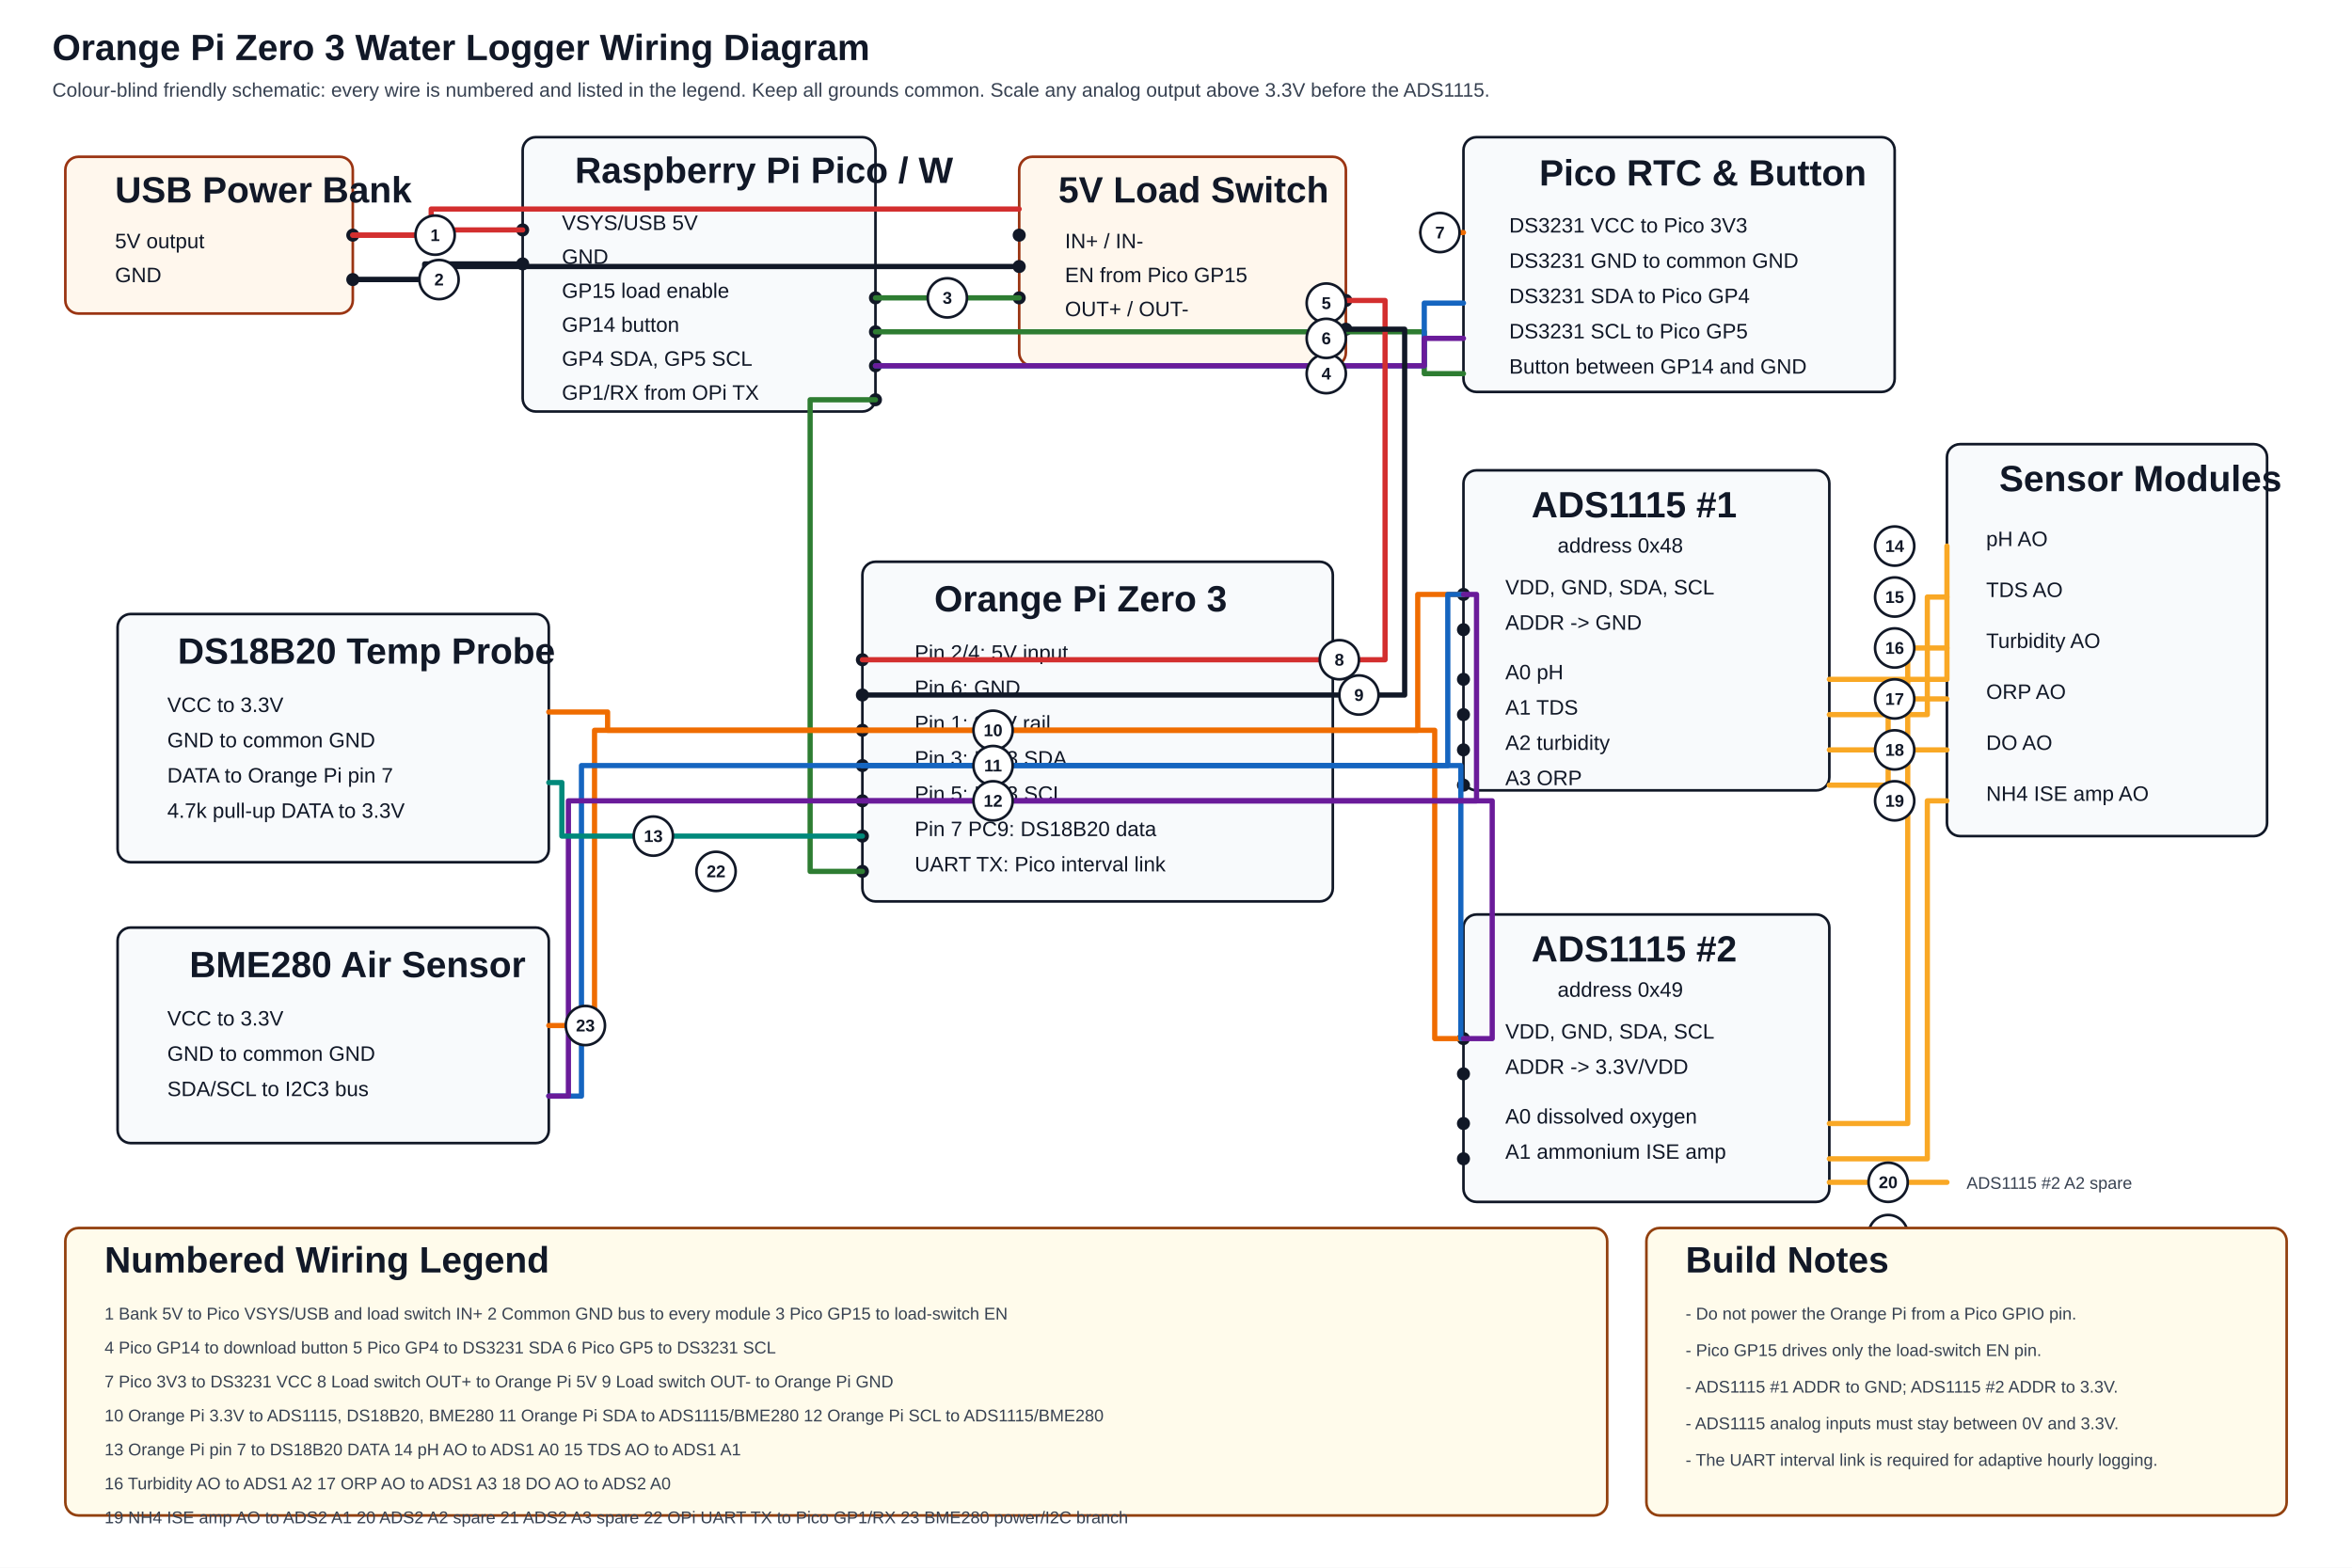
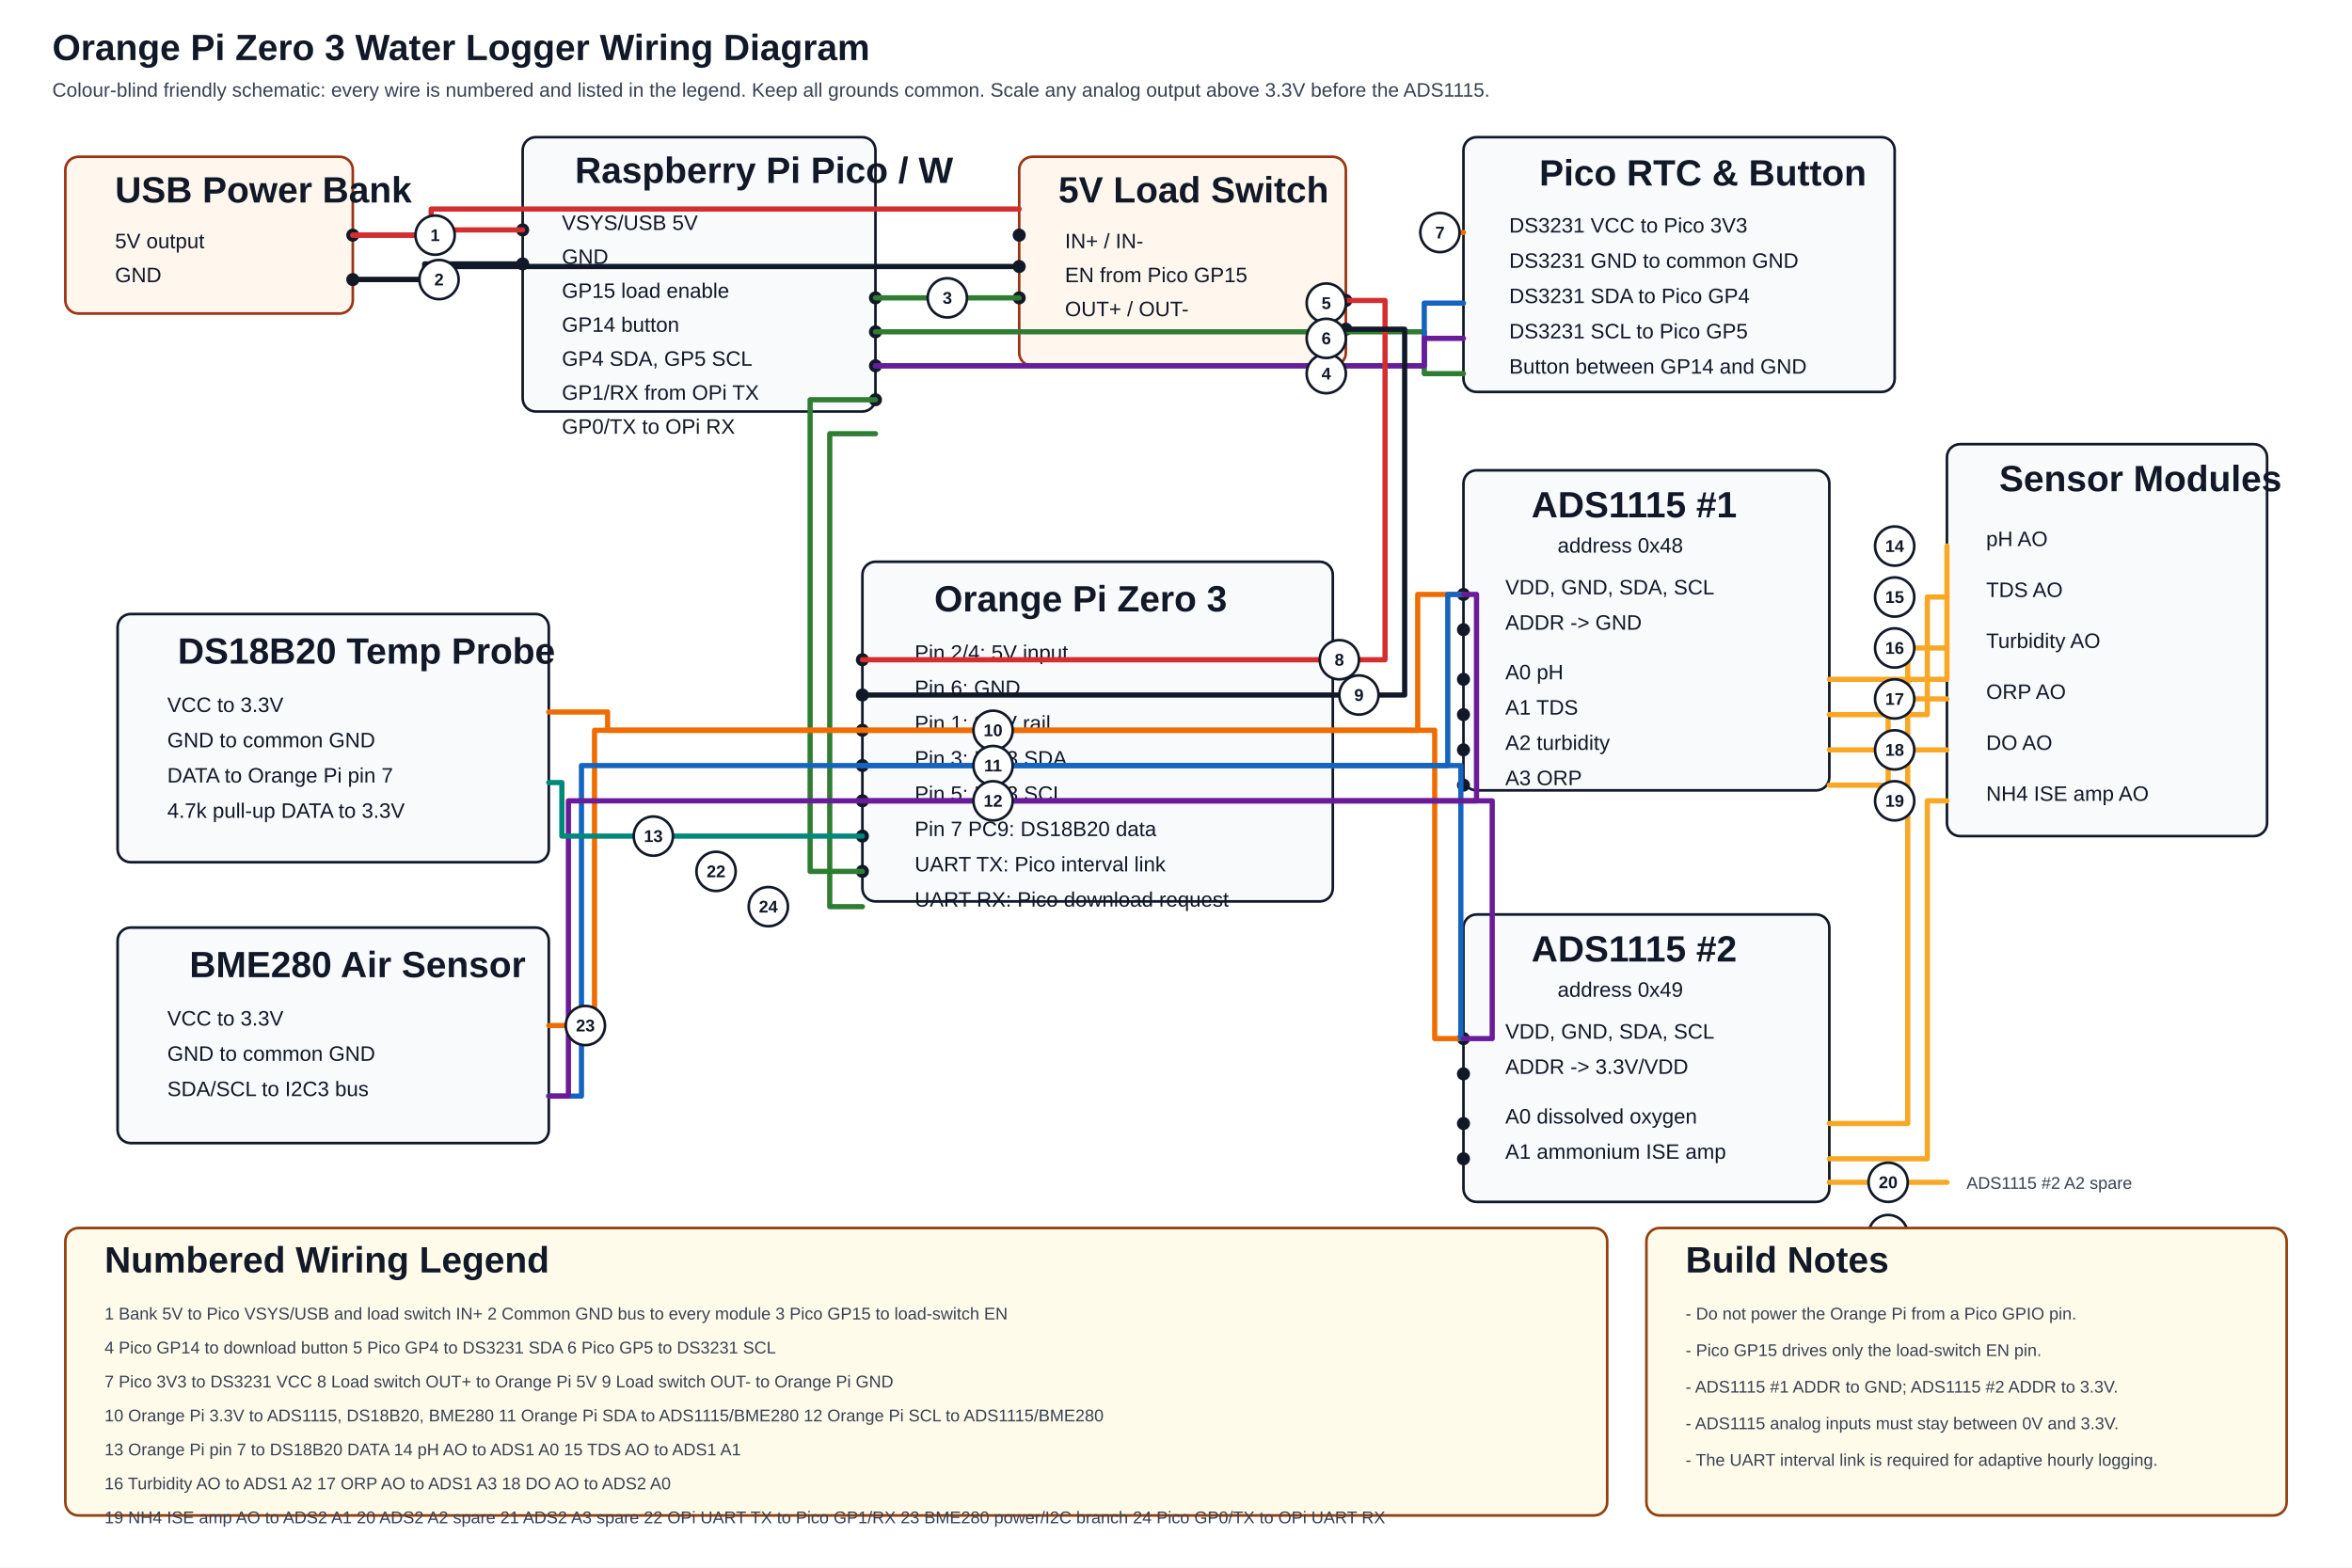
<svg xmlns="http://www.w3.org/2000/svg" width="1800" height="1200" viewBox="0 0 1800 1200">
  <defs>
    <style>
      .bg { fill: #ffffff; }
      .title { font: 700 28px Arial, sans-serif; fill: #111827; }
      .subtitle { font: 15px Arial, sans-serif; fill: #374151; }
      .box { fill: #f8fafc; stroke: #111827; stroke-width: 2; rx: 10; }
      .power { fill: #fff7ed; stroke: #9a3412; stroke-width: 2; rx: 10; }
      .note { fill: #fffbeb; stroke: #92400e; stroke-width: 2; rx: 10; }
      .label { font: 16px Arial, sans-serif; fill: #111827; }
      .small { font: 13px Arial, sans-serif; fill: #374151; }
      .tiny { font: 12px Arial, sans-serif; fill: #374151; }
      .wire { fill: none; stroke-width: 4; stroke-linecap: round; stroke-linejoin: round; }
      .w5 { stroke: #d32f2f; }
      .w33 { stroke: #ef6c00; }
      .wgnd { stroke: #111827; }
      .wctrl { stroke: #2e7d32; }
      .wsda { stroke: #1565c0; }
      .wscl { stroke: #6a1b9a; }
      .wdata { stroke: #00897b; }
      .wanalog { stroke: #f9a825; }
      .num { fill: #ffffff; stroke: #111827; stroke-width: 2; }
      .numText { font: 700 13px Arial, sans-serif; fill: #111827; text-anchor: middle; dominant-baseline: central; }
      .pin { fill: #111827; }
    </style>
  </defs>
  <rect class="bg" width="1800" height="1200" />
  <text x="40" y="46" class="title">Orange Pi Zero 3 Water Logger Wiring Diagram</text>
  <text x="40" y="74" class="subtitle">Colour-blind friendly schematic: every wire is numbered and listed in the legend. Keep all grounds common. Scale any analog output above 3.3V before the ADS1115.</text>
  <rect x="50" y="120" width="220" height="120" class="power" />
  <text x="88" y="155" class="title">USB Power Bank</text>
  <text x="88" y="190" class="label">5V output</text>
  <text x="88" y="216" class="label">GND</text>
  <rect x="400" y="105" width="270" height="210" class="box" />
  <text x="440" y="140" class="title">Raspberry Pi Pico / W</text>
  <text x="430" y="176" class="label">VSYS/USB 5V</text>
  <text x="430" y="202" class="label">GND</text>
  <text x="430" y="228" class="label">GP15 load enable</text>
  <text x="430" y="254" class="label">GP14 button</text>
  <text x="430" y="280" class="label">GP4 SDA, GP5 SCL</text>
  <text x="430" y="306" class="label">GP1/RX from OPi TX</text>
+   <text x="430" y="332" class="label">GP0/TX to OPi RX</text>
  <rect x="780" y="120" width="250" height="160" class="power" />
  <text x="810" y="155" class="title">5V Load Switch</text>
  <text x="815" y="190" class="label">IN+ / IN-</text>
  <text x="815" y="216" class="label">EN from Pico GP15</text>
  <text x="815" y="242" class="label">OUT+ / OUT-</text>
  <rect x="660" y="430" width="360" height="260" class="box" />
  <text x="715" y="468" class="title">Orange Pi Zero 3</text>
  <text x="700" y="505" class="label">Pin 2/4: 5V input</text>
  <text x="700" y="532" class="label">Pin 6: GND</text>
  <text x="700" y="559" class="label">Pin 1: 3.3V rail</text>
  <text x="700" y="586" class="label">Pin 3: I2C3 SDA</text>
  <text x="700" y="613" class="label">Pin 5: I2C3 SCL</text>
  <text x="700" y="640" class="label">Pin 7 PC9: DS18B20 data</text>
  <text x="700" y="667" class="label">UART TX: Pico interval link</text>
+   <text x="700" y="694" class="label">UART RX: Pico download request</text>
  <rect x="1120" y="360" width="280" height="245" class="box" />
  <text x="1172" y="396" class="title">ADS1115 #1</text>
  <text x="1192" y="423" class="label">address 0x48</text>
  <text x="1152" y="455" class="label">VDD, GND, SDA, SCL</text>
  <text x="1152" y="482" class="label">ADDR -&gt; GND</text>
  <text x="1152" y="520" class="label">A0 pH</text>
  <text x="1152" y="547" class="label">A1 TDS</text>
  <text x="1152" y="574" class="label">A2 turbidity</text>
  <text x="1152" y="601" class="label">A3 ORP</text>
  <rect x="1120" y="700" width="280" height="220" class="box" />
  <text x="1172" y="736" class="title">ADS1115 #2</text>
  <text x="1192" y="763" class="label">address 0x49</text>
  <text x="1152" y="795" class="label">VDD, GND, SDA, SCL</text>
  <text x="1152" y="822" class="label">ADDR -&gt; 3.3V/VDD</text>
  <text x="1152" y="860" class="label">A0 dissolved oxygen</text>
  <text x="1152" y="887" class="label">A1 ammonium ISE amp</text>
  <rect x="90" y="470" width="330" height="190" class="box" />
  <text x="136" y="508" class="title">DS18B20 Temp Probe</text>
  <text x="128" y="545" class="label">VCC to 3.3V</text>
  <text x="128" y="572" class="label">GND to common GND</text>
  <text x="128" y="599" class="label">DATA to Orange Pi pin 7</text>
  <text x="128" y="626" class="label">4.7k pull-up DATA to 3.3V</text>
  <rect x="90" y="710" width="330" height="165" class="box" />
  <text x="145" y="748" class="title">BME280 Air Sensor</text>
  <text x="128" y="785" class="label">VCC to 3.3V</text>
  <text x="128" y="812" class="label">GND to common GND</text>
  <text x="128" y="839" class="label">SDA/SCL to I2C3 bus</text>
  <rect x="1120" y="105" width="330" height="195" class="box" />
  <text x="1178" y="142" class="title">Pico RTC &amp; Button</text>
  <text x="1155" y="178" class="label">DS3231 VCC to Pico 3V3</text>
  <text x="1155" y="205" class="label">DS3231 GND to common GND</text>
  <text x="1155" y="232" class="label">DS3231 SDA to Pico GP4</text>
  <text x="1155" y="259" class="label">DS3231 SCL to Pico GP5</text>
  <text x="1155" y="286" class="label">Button between GP14 and GND</text>
  <rect x="1490" y="340" width="245" height="300" class="box" />
  <text x="1530" y="376" class="title">Sensor Modules</text>
  <text x="1520" y="418" class="label">pH AO</text>
  <text x="1520" y="457" class="label">TDS AO</text>
  <text x="1520" y="496" class="label">Turbidity AO</text>
  <text x="1520" y="535" class="label">ORP AO</text>
  <text x="1520" y="574" class="label">DO AO</text>
  <text x="1520" y="613" class="label">NH4 ISE amp AO</text>
  <circle cx="270" cy="180" r="5" class="pin" />
  <circle cx="270" cy="214" r="5" class="pin" />
  <circle cx="400" cy="176" r="5" class="pin" />
  <circle cx="400" cy="202" r="5" class="pin" />
  <circle cx="670" cy="228" r="5" class="pin" />
  <circle cx="670" cy="254" r="5" class="pin" />
  <circle cx="670" cy="280" r="5" class="pin" />
  <circle cx="670" cy="306" r="5" class="pin" />
  <circle cx="780" cy="180" r="5" class="pin" />
  <circle cx="780" cy="204" r="5" class="pin" />
  <circle cx="780" cy="228" r="5" class="pin" />
  <circle cx="1030" cy="230" r="5" class="pin" />
  <circle cx="1030" cy="252" r="5" class="pin" />
  <circle cx="660" cy="505" r="5" class="pin" />
  <circle cx="660" cy="532" r="5" class="pin" />
  <circle cx="660" cy="559" r="5" class="pin" />
  <circle cx="660" cy="586" r="5" class="pin" />
  <circle cx="660" cy="613" r="5" class="pin" />
  <circle cx="660" cy="640" r="5" class="pin" />
  <circle cx="660" cy="667" r="5" class="pin" />
  <circle cx="1120" cy="455" r="5" class="pin" />
  <circle cx="1120" cy="482" r="5" class="pin" />
  <circle cx="1120" cy="520" r="5" class="pin" />
  <circle cx="1120" cy="547" r="5" class="pin" />
  <circle cx="1120" cy="574" r="5" class="pin" />
  <circle cx="1120" cy="601" r="5" class="pin" />
  <circle cx="1120" cy="795" r="5" class="pin" />
  <circle cx="1120" cy="822" r="5" class="pin" />
  <circle cx="1120" cy="860" r="5" class="pin" />
  <circle cx="1120" cy="887" r="5" class="pin" />
  <path d="M270 180 H325 V176 H400" class="wire w5" />
  <path d="M270 180 H330 V160 H780" class="wire w5" />
  <path d="M270 214 H325 V202 H400" class="wire wgnd" />
  <path d="M270 214 H330 V204 H780" class="wire wgnd" />
  <path d="M670 228 H780" class="wire wctrl" />
  <path d="M670 254 H1090 V286 H1120" class="wire wctrl" />
  <path d="M670 280 H1090 V232 H1120" class="wire wsda" />
  <path d="M670 280 H1090 V259 H1120" class="wire wscl" />
  <path d="M670 306 H620 V667 H660" class="wire wctrl" />
+   <path d="M670 332 H635 V694 H660" class="wire wctrl" />
  <path d="M1030 230 H1060 V505 H660" class="wire w5" />
  <path d="M1030 252 H1075 V532 H660" class="wire wgnd" />
  <path d="M660 559 H1085 V455 H1120" class="wire w33" />
  <path d="M660 559 H1098 V795 H1120" class="wire w33" />
  <path d="M660 559 H465 V545 H420" class="wire w33" />
  <path d="M660 559 H455 V785 H420" class="wire w33" />
  <path d="M660 586 H1108 V455 H1120" class="wire wsda" />
  <path d="M660 586 H1118 V795 H1120" class="wire wsda" />
  <path d="M660 586 H445 V839 H420" class="wire wsda" />
  <path d="M660 613 H1130 V455 H1120" class="wire wscl" />
  <path d="M660 613 H1142 V795 H1120" class="wire wscl" />
  <path d="M660 613 H435 V839 H420" class="wire wscl" />
  <path d="M660 640 H430 V599 H420" class="wire wdata" />
  <path d="M1400 520 H1490 V418" class="wire wanalog" />
  <path d="M1400 547 H1475 V457 H1490" class="wire wanalog" />
  <path d="M1400 574 H1460 V496 H1490" class="wire wanalog" />
  <path d="M1400 601 H1445 V535 H1490" class="wire wanalog" />
  <path d="M1400 860 H1460 V574 H1490" class="wire wanalog" />
  <path d="M1400 887 H1475 V613 H1490" class="wire wanalog" />
  <g>
    <circle cx="333" cy="180" r="15" class="num" />
    <text x="333" y="180" class="numText">1</text>
  </g>
  <g>
    <circle cx="336" cy="214" r="15" class="num" />
    <text x="336" y="214" class="numText">2</text>
  </g>
  <g>
    <circle cx="725" cy="228" r="15" class="num" />
    <text x="725" y="228" class="numText">3</text>
  </g>
  <g>
    <circle cx="1015" cy="286" r="15" class="num" />
    <text x="1015" y="286" class="numText">4</text>
  </g>
  <g>
    <circle cx="1015" cy="232" r="15" class="num" />
    <text x="1015" y="232" class="numText">5</text>
  </g>
  <g>
    <circle cx="1015" cy="259" r="15" class="num" />
    <text x="1015" y="259" class="numText">6</text>
  </g>
  <g>
    <circle cx="1025" cy="505" r="15" class="num" />
    <text x="1025" y="505" class="numText">8</text>
  </g>
  <g>
    <circle cx="1040" cy="532" r="15" class="num" />
    <text x="1040" y="532" class="numText">9</text>
  </g>
  <g>
    <circle cx="760" cy="559" r="15" class="num" />
    <text x="760" y="559" class="numText">10</text>
  </g>
  <g>
    <circle cx="760" cy="586" r="15" class="num" />
    <text x="760" y="586" class="numText">11</text>
  </g>
  <g>
    <circle cx="760" cy="613" r="15" class="num" />
    <text x="760" y="613" class="numText">12</text>
  </g>
  <g>
    <circle cx="500" cy="640" r="15" class="num" />
    <text x="500" y="640" class="numText">13</text>
  </g>
  <g>
    <circle cx="1450" cy="418" r="15" class="num" />
    <text x="1450" y="418" class="numText">14</text>
  </g>
  <g>
    <circle cx="1450" cy="457" r="15" class="num" />
    <text x="1450" y="457" class="numText">15</text>
  </g>
  <g>
    <circle cx="1450" cy="496" r="15" class="num" />
    <text x="1450" y="496" class="numText">16</text>
  </g>
  <g>
    <circle cx="1450" cy="535" r="15" class="num" />
    <text x="1450" y="535" class="numText">17</text>
  </g>
  <g>
    <circle cx="1450" cy="574" r="15" class="num" />
    <text x="1450" y="574" class="numText">18</text>
  </g>
  <g>
    <circle cx="1450" cy="613" r="15" class="num" />
    <text x="1450" y="613" class="numText">19</text>
  </g>
  <g>
    <circle cx="548" cy="667" r="15" class="num" />
    <text x="548" y="667" class="numText">22</text>
  </g>
  <g>
    <circle cx="448" cy="785" r="15" class="num" />
    <text x="448" y="785" class="numText">23</text>
  </g>
+   <g>
+     <circle cx="588" cy="694" r="15" class="num" />
+     <text x="588" y="694" class="numText">24</text>
+   </g>
  <line x1="1120" y1="178" x2="1088" y2="178" class="wire w33" />
  <g>
    <circle cx="1102" cy="178" r="15" class="num" />
    <text x="1102" y="178" class="numText">7</text>
  </g>
  <line x1="1400" y1="905" x2="1490" y2="905" class="wire wanalog" />
  <g>
    <circle cx="1445" cy="905" r="15" class="num" />
    <text x="1445" y="905" class="numText">20</text>
  </g>
  <text x="1505" y="910" class="small">ADS1115 #2 A2 spare</text>
  <line x1="1400" y1="945" x2="1490" y2="945" class="wire wanalog" />
  <g>
    <circle cx="1445" cy="945" r="15" class="num" />
    <text x="1445" y="945" class="numText">21</text>
  </g>
  <text x="1505" y="950" class="small">ADS1115 #2 A3 spare</text>
  <rect x="50" y="940" width="1180" height="220" class="note" />
  <text x="80" y="974" class="title">Numbered Wiring Legend</text>
  <text x="80" y="1010" class="small">1  Bank 5V to Pico VSYS/USB and load switch IN+     2  Common GND bus to every module     3  Pico GP15 to load-switch EN</text>
  <text x="80" y="1036" class="small">4  Pico GP14 to download button                    5  Pico GP4 to DS3231 SDA             6  Pico GP5 to DS3231 SCL</text>
  <text x="80" y="1062" class="small">7  Pico 3V3 to DS3231 VCC                          8  Load switch OUT+ to Orange Pi 5V   9  Load switch OUT- to Orange Pi GND</text>
  <text x="80" y="1088" class="small">10 Orange Pi 3.3V to ADS1115, DS18B20, BME280      11 Orange Pi SDA to ADS1115/BME280    12 Orange Pi SCL to ADS1115/BME280</text>
  <text x="80" y="1114" class="small">13 Orange Pi pin 7 to DS18B20 DATA                 14 pH AO to ADS1 A0                   15 TDS AO to ADS1 A1</text>
  <text x="80" y="1140" class="small">16 Turbidity AO to ADS1 A2                         17 ORP AO to ADS1 A3                  18 DO AO to ADS2 A0</text>
-   <text x="80" y="1166" class="small">19 NH4 ISE amp AO to ADS2 A1                       20 ADS2 A2 spare                      21 ADS2 A3 spare      22 OPi UART TX to Pico GP1/RX      23 BME280 power/I2C branch</text>
+   <text x="80" y="1166" class="small">19 NH4 ISE amp AO to ADS2 A1       20 ADS2 A2 spare       21 ADS2 A3 spare       22 OPi UART TX to Pico GP1/RX       23 BME280 power/I2C branch       24 Pico GP0/TX to OPi UART RX</text>
  <rect x="1260" y="940" width="490" height="220" class="note" />
  <text x="1290" y="974" class="title">Build Notes</text>
  <text x="1290" y="1010" class="small">- Do not power the Orange Pi from a Pico GPIO pin.</text>
  <text x="1290" y="1038" class="small">- Pico GP15 drives only the load-switch EN pin.</text>
  <text x="1290" y="1066" class="small">- ADS1115 #1 ADDR to GND; ADS1115 #2 ADDR to 3.3V.</text>
  <text x="1290" y="1094" class="small">- ADS1115 analog inputs must stay between 0V and 3.3V.</text>
  <text x="1290" y="1122" class="small">- The UART interval link is required for adaptive hourly logging.</text>
</svg>
